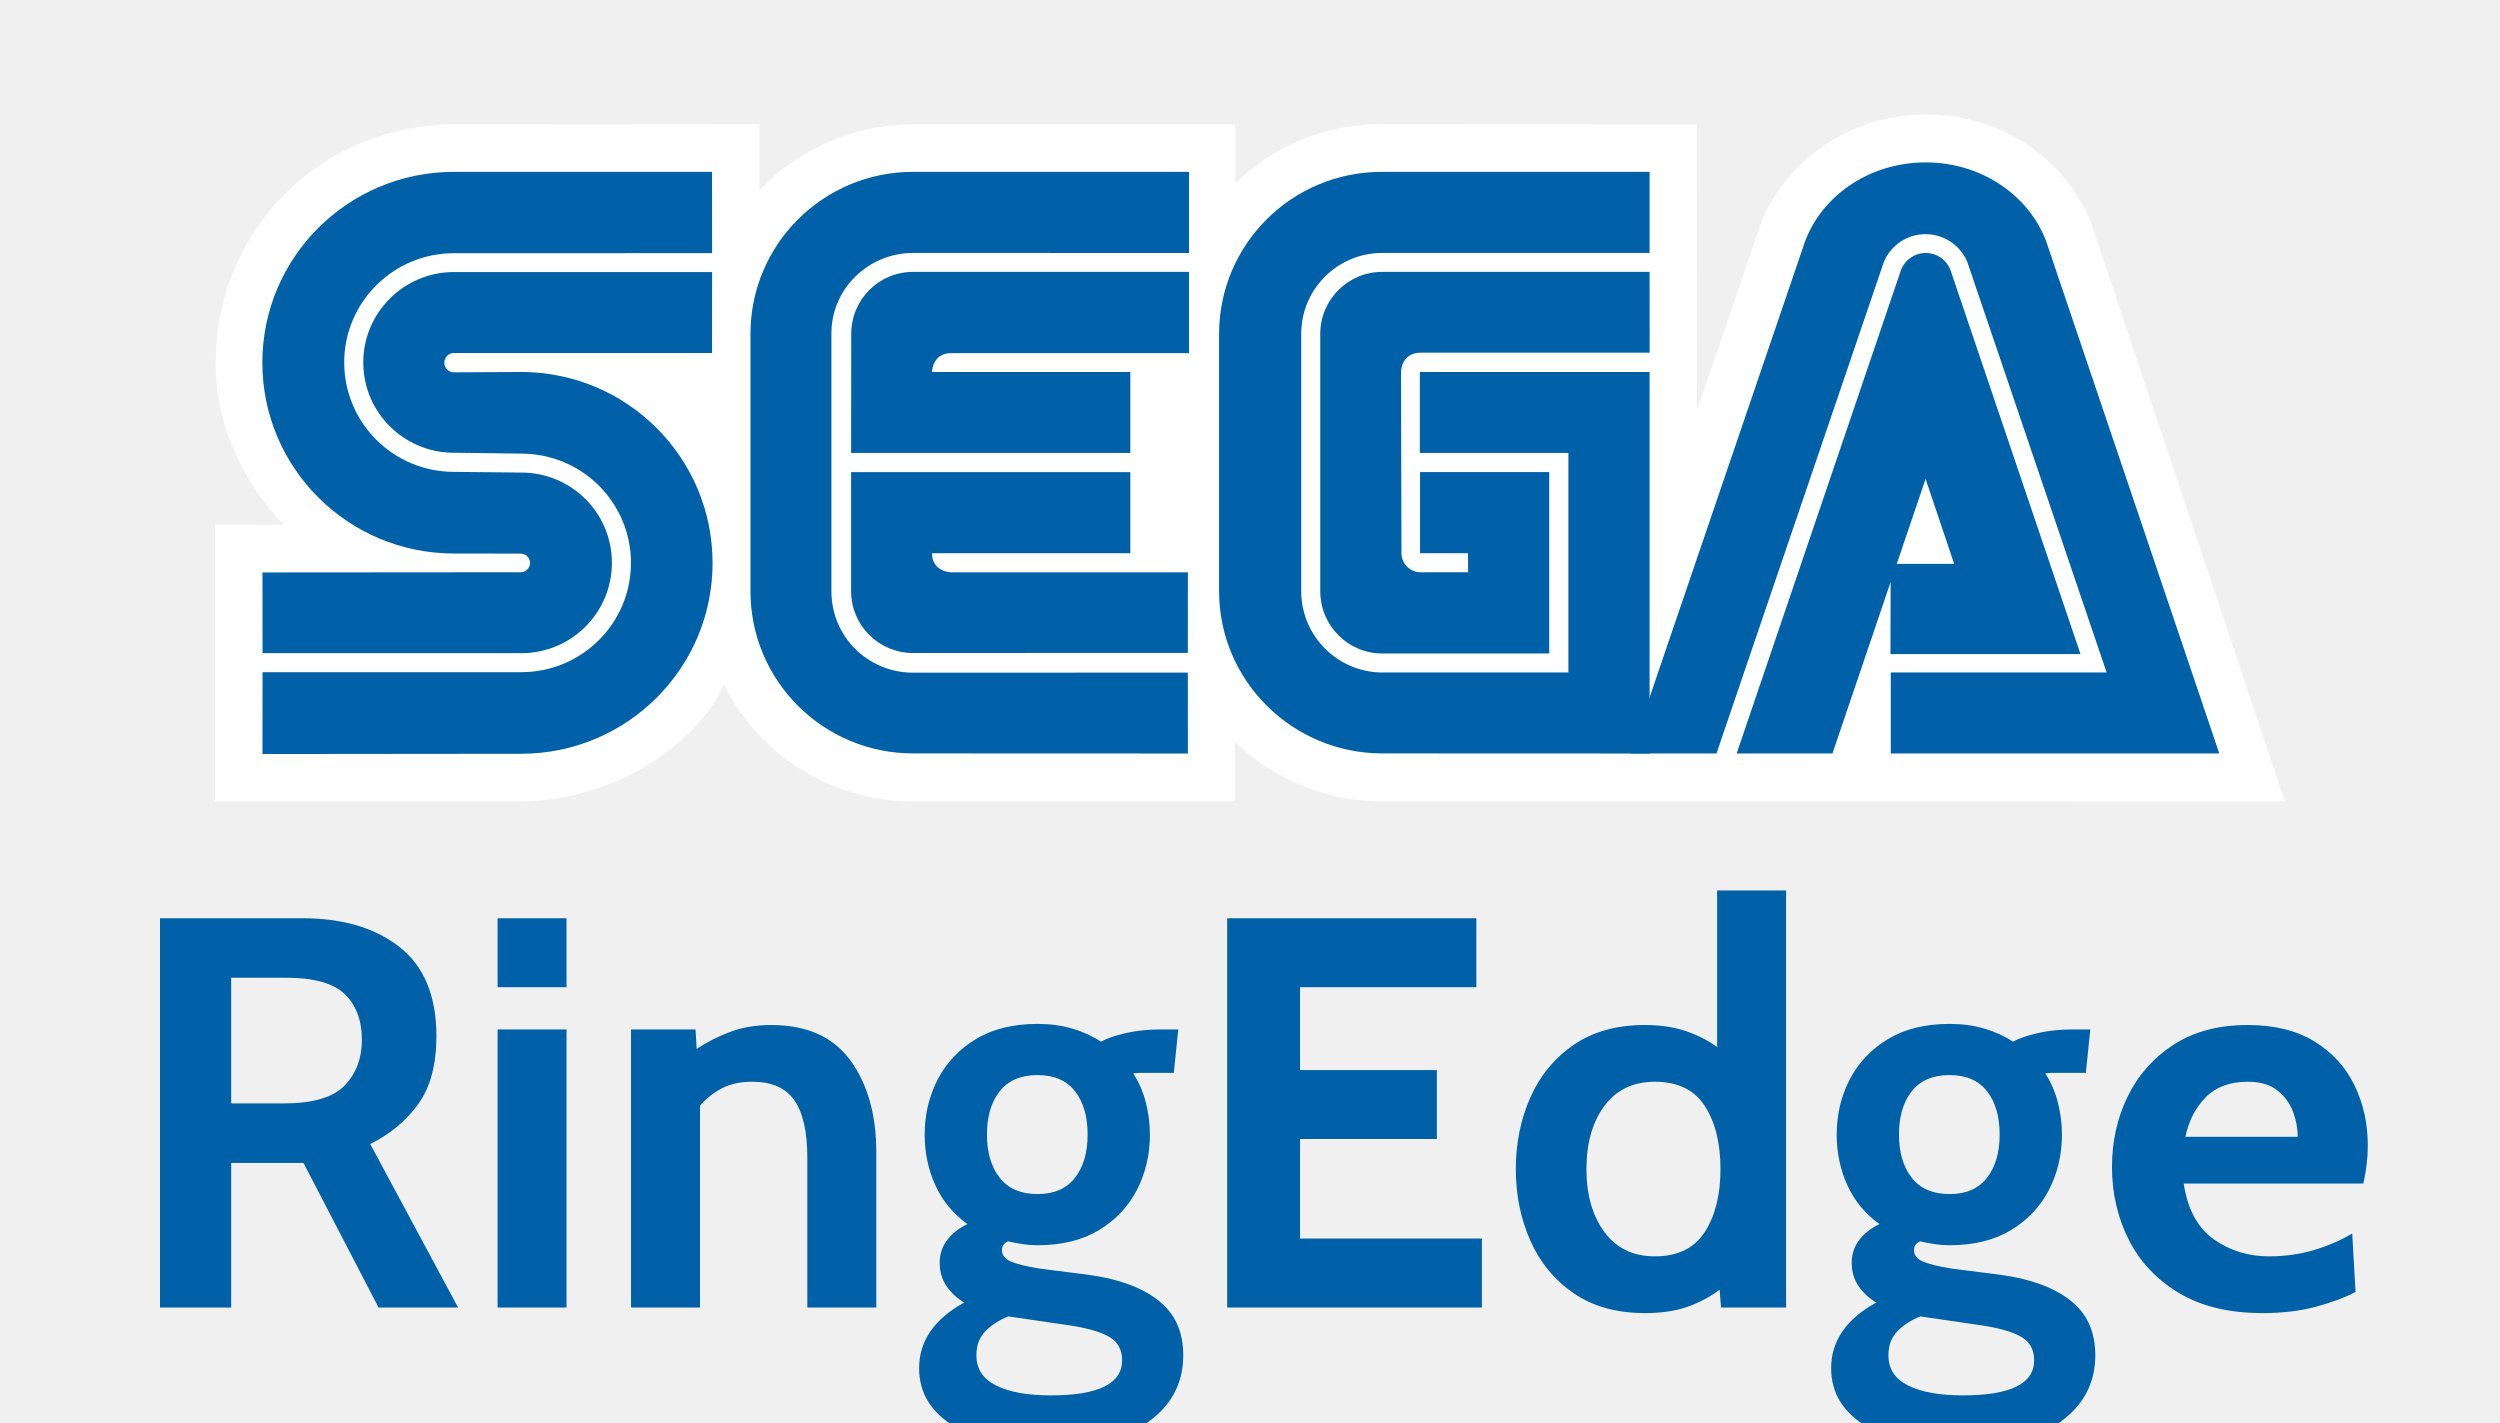
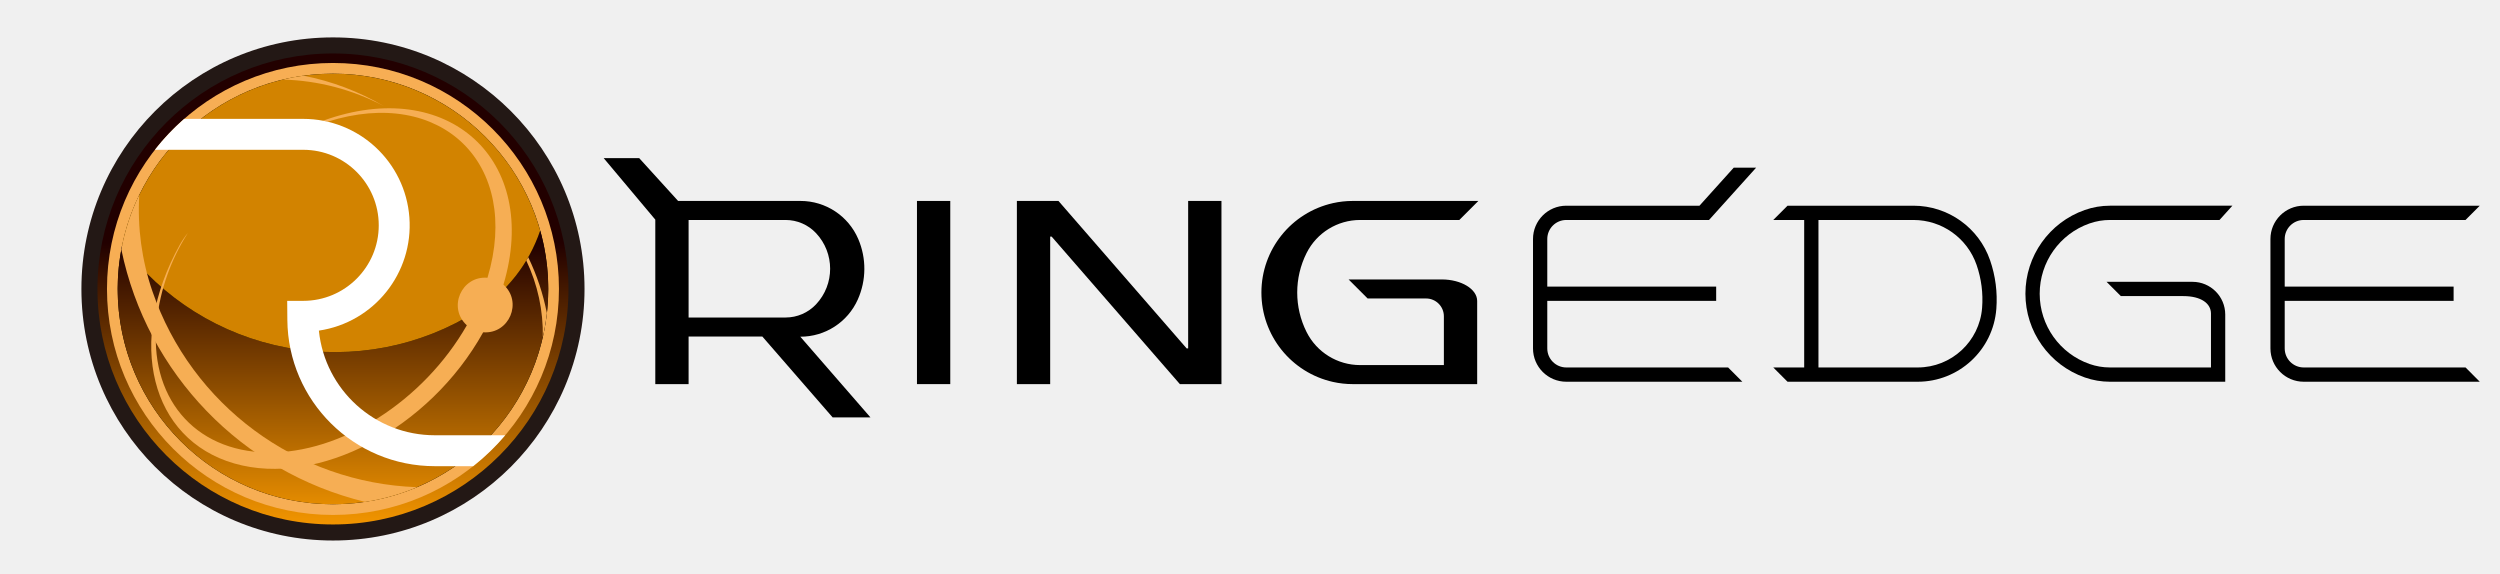
- <svg xmlns="http://www.w3.org/2000/svg" width="218" height="124" viewBox="0 0 217.88 124.20">
-   <g transform="translate(18.55 10.00) scale(0.60262) translate(-0.000 -0.000)">
-     <path fill="#fff" d="M147.808 90.894c5.508 5.349 13.019 8.656 21.303 8.656L300 99.565l-28.268-84.332C267.871 6.274 258.813 0 247.934 0c-10.833 0-20.028 6.479-23.745 15.401l-9.423 27.471-.037-41.453-45.709-.023c-8.262 0-15.689 3.224-21.159 8.557l.016-8.52h-46.801c-8.717 0-16.645 3.717-22.19 9.559V1.396l-44.11.038C15.734 1.418.114 16.303.091 35.983c0 9.111 3.982 17.374 9.854 23.496L0 59.463V99.55l44.442-.008c12.487-.015 24.861-7.549 29.162-16.576l.129-.371c4.969 10.036 15.339 16.955 27.341 16.955l46.733-.008z" />
-     <g fill="#0060a8">
-       <path d="m6.866 92.691 37.477-.038c15.333 0 27.759-12.388 27.759-27.652 0-15.294-12.426-27.683-27.759-27.683l-9.733.053c-.767 0-1.389-.629-1.389-1.403s.622-1.404 1.389-1.404l37.409.008.015-11.736H34.602c-7.237 0-13.125 5.879-13.125 13.102 0 7.23 5.887 13.086 13.125 13.086l9.779.129c8.785 0 15.894 7.085 15.894 15.826 0 8.747-7.108 15.848-15.894 15.848h-37.5z" />
-       <path d="M6.881 78.072h37.5c7.26 0 13.132-5.856 13.132-13.094 0-7.23-5.872-13.079-13.132-13.079l-9.779-.106c-8.77 0-15.886-7.093-15.886-15.856 0-8.739 7.116-15.833 15.886-15.833l37.432-.008-.015-11.781H34.61c-15.317 0-27.759 12.374-27.759 27.653s12.442 27.66 27.759 27.66l9.68.015c.736 0 1.358.6 1.358 1.358 0 .744-.622 1.343-1.358 1.343l-37.424.03zm94.277 2.83c-6.502 0-11.828-5.182-11.828-11.798V31.666c0-6.365 5.326-11.6 11.828-11.6l40.003.007V8.315h-40.003c-13.018 0-23.563 10.507-23.563 23.48v37.31c0 12.974 10.545 23.496 23.563 23.496l39.836.016-.008-11.729z" />
-       <path d="M92.198 31.795c0-4.961 3.991-8.982 8.96-8.982h40.003v11.774h-34.465c-2.761 0-2.799 2.739-2.799 2.739h28.753v11.721H92.184zm8.96 46.255c-4.954 0-8.975-3.998-8.975-8.945V51.838h40.466v11.745h-28.753c.038 2.761 2.799 2.775 2.799 2.775h34.298l-.008 11.676zm68.036 2.822c-6.479 0-11.774-5.28-11.774-11.768v-37.31c0-6.494 5.257-11.729 11.743-11.729h38.745V8.315h-38.835c-13.012 0-23.557 10.507-23.557 23.48v37.31c0 12.974 10.636 23.496 23.647 23.496l38.745.016V37.326h-33.297v11.721h21.53v31.825z" />
-       <path d="M160.181 69.104c0 4.971 4.021 9.014 8.982 9.014h24.201V51.823H174.64v11.76h6.949l.022 2.761h-6.918c-1.51 0-2.746-1.251-2.746-2.761l-.062-26.265s-.008-2.731 2.777-2.799h33.259l-.015-11.714-38.745.008a8.98 8.98 0 0 0-8.982 8.982v37.309m84.136-46.466a3.834 3.834 0 0 1 7.237 0l18.808 55.563h-27.54l.03-13.071h9.203l-4.143-12.313-13.496 39.79h-13.883z" />
-       <path d="M274.152 80.872h-31.286v11.735h47.612l-24.762-73.262c-2.17-7.146-9.323-12.403-17.791-12.403-8.481 0-15.612 5.234-17.798 12.374l-24.989 73.292h12.465l24.262-71.244a6.53 6.53 0 0 1 6.039-4.021 6.58 6.58 0 0 1 6.046 4.006z" />
+ <svg xmlns="http://www.w3.org/2000/svg" xmlns:xlink="http://www.w3.org/1999/xlink" width="1050.944mm" height="240.945mm" viewBox="0 0 1050.944 240.945" version="1.1" id="svg1" xml:space="preserve">
+   <defs id="defs1">
+     <linearGradient id="linearGradient123">
+       <stop style="stop-color:#220000;stop-opacity:1;" offset="0.403" id="stop122" />
+       <stop style="stop-color:#0095be;stop-opacity:1;" offset="1" id="stop123" />
+     </linearGradient>
+     <linearGradient id="linearGradient121">
+       <stop style="stop-color:#220000;stop-opacity:1;" offset="0.402" id="stop120" />
+       <stop style="stop-color:#0094bc;stop-opacity:1;" offset="1" id="stop121" />
+     </linearGradient>
+     <linearGradient id="linearGradient109">
+       <stop style="stop-color:#220000;stop-opacity:1;" offset="0.402" id="stop108" />
+       <stop style="stop-color:#f29500;stop-opacity:1;" offset="1" id="stop109" />
+     </linearGradient>
+     <linearGradient id="linearGradient102">
+       <stop style="stop-color:#220000;stop-opacity:1;" offset="0.403" id="stop102" />
+       <stop style="stop-color:#f39600;stop-opacity:1;" offset="1" id="stop103" />
+     </linearGradient>
+     <marker id="DistanceX" orient="auto" refX="0" refY="0" style="overflow:visible">
+       <path d="M 3,-3 -3,3 M 0,-5 V 5" style="stroke:#000000;stroke-width:0.5" id="path1" />
+     </marker>
+     <pattern id="Hatch" patternUnits="userSpaceOnUse" width="8" height="8" x="0" y="0">
+       <path d="M8 4 l-4,4" stroke="#000000" stroke-width="0.25" linecap="square" id="path2" />
+       <path d="M6 2 l-4,4" stroke="#000000" stroke-width="0.25" linecap="square" id="path3" />
+       <path d="M4 0 l-4,4" stroke="#000000" stroke-width="0.25" linecap="square" id="path4" />
+     </pattern>
+     <symbol id="*Model_Space" />
+     <symbol id="*Paper_Space" />
+     <symbol id="*Paper_Space0" />
+     <marker id="DistanceX-0" orient="auto" refX="0" refY="0" style="overflow:visible">
+       <path d="M 3,-3 -3,3 M 0,-5 V 5" style="stroke:#000000;stroke-width:0.5" id="path1-9" />
+     </marker>
+     <pattern id="Hatch-4" patternUnits="userSpaceOnUse" width="8" height="8" x="0" y="0">
+       <path d="M8 4 l-4,4" stroke="#000000" stroke-width="0.25" linecap="square" id="path2-8" />
+       <path d="M6 2 l-4,4" stroke="#000000" stroke-width="0.25" linecap="square" id="path3-8" />
+       <path d="M4 0 l-4,4" stroke="#000000" stroke-width="0.25" linecap="square" id="path4-2" />
+     </pattern>
+     <symbol id="*Model_Space-4" />
+     <symbol id="*Paper_Space-5" />
+     <symbol id="*Paper_Space0-5" />
+     <marker id="DistanceX-2" orient="auto" refX="0" refY="0" style="overflow:visible">
+       <path d="M 3,-3 -3,3 M 0,-5 V 5" style="stroke:#000000;stroke-width:0.5" id="path1-1" />
+     </marker>
+     <pattern id="Hatch-6" patternUnits="userSpaceOnUse" width="8" height="8" x="0" y="0">
+       <path d="M8 4 l-4,4" stroke="#000000" stroke-width="0.25" linecap="square" id="path2-85" />
+       <path d="M6 2 l-4,4" stroke="#000000" stroke-width="0.25" linecap="square" id="path3-7" />
+       <path d="M4 0 l-4,4" stroke="#000000" stroke-width="0.25" linecap="square" id="path4-6" />
+     </pattern>
+     <symbol id="*Model_Space-1" />
+     <symbol id="*Paper_Space-8" />
+     <symbol id="*Paper_Space0-9" />
+     <marker id="DistanceX-3" orient="auto" refX="0" refY="0" style="overflow:visible">
+       <path d="M 3,-3 -3,3 M 0,-5 V 5" style="stroke:#000000;stroke-width:0.5" id="path1-3" />
+     </marker>
+     <pattern id="Hatch-41" patternUnits="userSpaceOnUse" width="8" height="8" x="0" y="0">
+       <path d="M8 4 l-4,4" stroke="#000000" stroke-width="0.25" linecap="square" id="path2-1" />
+       <path d="M6 2 l-4,4" stroke="#000000" stroke-width="0.25" linecap="square" id="path3-3" />
+       <path d="M4 0 l-4,4" stroke="#000000" stroke-width="0.25" linecap="square" id="path4-8" />
+     </pattern>
+     <symbol id="*Model_Space-7" />
+     <symbol id="*Paper_Space-4" />
+     <symbol id="*Paper_Space0-2" />
+     <marker id="DistanceX-02" orient="auto" refX="0" refY="0" style="overflow:visible">
+       <path d="M 3,-3 -3,3 M 0,-5 V 5" style="stroke:#000000;stroke-width:0.5" id="path1-8" />
+     </marker>
+     <pattern id="Hatch-60" patternUnits="userSpaceOnUse" width="8" height="8" x="0" y="0">
+       <path d="M8 4 l-4,4" stroke="#000000" stroke-width="0.25" linecap="square" id="path2-2" />
+       <path d="M6 2 l-4,4" stroke="#000000" stroke-width="0.25" linecap="square" id="path3-4" />
+       <path d="M4 0 l-4,4" stroke="#000000" stroke-width="0.25" linecap="square" id="path4-86" />
+     </pattern>
+     <symbol id="*Model_Space-5" />
+     <symbol id="*Paper_Space-0" />
+     <symbol id="*Paper_Space0-90" />
+     <marker id="DistanceX-6" orient="auto" refX="0" refY="0" style="overflow:visible">
+       <path d="M 3,-3 -3,3 M 0,-5 V 5" style="stroke:#000000;stroke-width:0.5" id="path1-0" />
+     </marker>
+     <pattern id="Hatch-66" patternUnits="userSpaceOnUse" width="8" height="8" x="0" y="0">
+       <path d="M8 4 l-4,4" stroke="#000000" stroke-width="0.25" linecap="square" id="path2-18" />
+       <path d="M6 2 l-4,4" stroke="#000000" stroke-width="0.25" linecap="square" id="path3-49" />
+       <path d="M4 0 l-4,4" stroke="#000000" stroke-width="0.25" linecap="square" id="path4-63" />
+     </pattern>
+     <symbol id="*Model_Space-78" />
+     <symbol id="*Paper_Space-82" />
+     <symbol id="*Paper_Space0-91" />
+     <marker id="DistanceX-00" orient="auto" refX="0" refY="0" style="overflow:visible">
+       <path d="M 3,-3 -3,3 M 0,-5 V 5" style="stroke:#000000;stroke-width:0.5" id="path1-14" />
+     </marker>
+     <pattern id="Hatch-607" patternUnits="userSpaceOnUse" width="8" height="8" x="0" y="0">
+       <path d="M8 4 l-4,4" stroke="#000000" stroke-width="0.25" linecap="square" id="path2-17" />
+       <path d="M6 2 l-4,4" stroke="#000000" stroke-width="0.25" linecap="square" id="path3-77" />
+       <path d="M4 0 l-4,4" stroke="#000000" stroke-width="0.25" linecap="square" id="path4-7" />
+     </pattern>
+     <symbol id="*Model_Space-3" />
+     <symbol id="*Paper_Space-3" />
+     <symbol id="*Paper_Space0-59" />
+     <marker id="DistanceX-8" orient="auto" refX="0" refY="0" style="overflow:visible">
+       <path d="M 3,-3 -3,3 M 0,-5 V 5" style="stroke:#000000;stroke-width:0.5" id="path1-34" />
+     </marker>
+     <pattern id="Hatch-8" patternUnits="userSpaceOnUse" width="8" height="8" x="0" y="0">
+       <path d="M8 4 l-4,4" stroke="#000000" stroke-width="0.25" linecap="square" id="path2-4" />
+       <path d="M6 2 l-4,4" stroke="#000000" stroke-width="0.25" linecap="square" id="path3-9" />
+       <path d="M4 0 l-4,4" stroke="#000000" stroke-width="0.25" linecap="square" id="path4-9" />
+     </pattern>
+     <symbol id="*Model_Space-2" />
+     <symbol id="*Paper_Space-55" />
+     <symbol id="*Paper_Space0-3" />
+     <linearGradient xlink:href="#linearGradient121" id="linearGradient103" x1="527.244" y1="298.583" x2="527.244" y2="1046.929" gradientUnits="userSpaceOnUse" />
+     <linearGradient xlink:href="#linearGradient123" id="linearGradient104" gradientUnits="userSpaceOnUse" x1="527.244" y1="298.583" x2="527.244" y2="1046.929" />
+     <linearGradient xlink:href="#linearGradient109" id="linearGradient119" gradientUnits="userSpaceOnUse" x1="527.244" y1="298.583" x2="527.244" y2="1046.929" />
+     <linearGradient xlink:href="#linearGradient102" id="linearGradient120" gradientUnits="userSpaceOnUse" x1="527.244" y1="298.583" x2="527.244" y2="1046.929" />
+   </defs>
+   <g id="g119" transform="matrix(0.2645833,0,0,0.2645833,0.4724135,-56.52757)" style="display:none">
+     <path d="m 926.929,672.756 a 399.685,399.685 0 0 0 -799.37,0 399.685,399.685 0 0 0 799.37,0 z" style="display:inline;fill:#231815;fill-opacity:1;stroke:none;stroke-width:3.571;stroke-linecap:round" id="path109" />
+     <path d="m 901.417,672.756 a 374.173,374.173 0 0 0 -748.346,0 374.173,374.173 0 0 0 748.346,0 z" style="display:inline;fill:url(#linearGradient103);stroke:none;stroke-width:3.571;stroke-linecap:round" id="path110" />
+     <path d="m 886.299,672.756 a 359.055,359.055 0 0 0 -718.11,0 359.055,359.055 0 0 0 718.11,0 z" style="display:inline;fill:#78ccf1;fill-opacity:1;stroke:none;stroke-width:3.571;stroke-linecap:round" id="path111" />
+     <path d="m 869.291,672.756 a 342.047,342.047 0 0 0 -684.094,0 342.047,342.047 0 0 0 684.094,0 z" style="display:inline;fill:#000000;fill-opacity:1;stroke:none;stroke-width:3.571;stroke-linecap:round" id="path112" />
+     <path id="path113" style="display:inline;fill:url(#linearGradient104);fill-opacity:1;stroke:none;stroke-width:3.571;stroke-linecap:round" d="m 856.466,579.969 c 28.505,101.141 8.939,209.772 -53.064,294.611 -62.003,84.839 -159.561,136.47 -264.582,140.026 -105.021,3.556 -205.849,-41.357 -273.449,-121.808 -67.6,-80.451 -94.469,-187.509 -72.871,-290.347 63.281,85.619 156.67,144.062 261.338,163.546 104.668,19.484 212.831,-1.44 302.682,-58.553 46.908,-29.817 82.183,-74.808 99.946,-127.476 z" />
+     <path id="path114" style="display:inline;fill:#0094bc;fill-opacity:1;stroke:none;stroke-width:0.945;stroke-linecap:round" d="M 136.91,31.024 C 95.267,32.434 59.969,62.094 51.405,102.871 c 16.743,22.653 41.452,38.116 69.146,43.272 27.694,5.155 56.312,-0.381 80.085,-15.492 12.411,-7.889 21.744,-19.793 26.444,-33.728 -11.303,-40.104 -48.527,-67.308 -90.169,-65.898 z" transform="matrix(3.779528,0,0,3.779528,-1.7855,213.6475)" />
+     <g id="g118" style="display:inline;fill:#78ccf1;fill-opacity:1;stroke:none">
+       <path id="path115" style="display:inline;fill:#78ccf1;fill-opacity:1;stroke:none;stroke-width:0.945;stroke-linecap:round;stroke-opacity:1" d="M 153.43,210.966 C 101.661,198.363 61.785,157.063 51.006,104.884 c 1.481,-7.944 4.02,-15.655 7.548,-22.925 -0.83,13.74 1.049,27.509 5.53,40.525 16.459,47.803 60.663,80.53 111.189,82.32 -6.994,2.963 -14.332,5.033 -21.843,6.163 z" transform="matrix(3.779528,0,0,3.779528,-1.7855,213.6475)" />
+       <path id="path116" style="display:inline;fill:#78ccf1;fill-opacity:1;stroke:none;stroke-width:0.945;stroke-linecap:round;stroke-opacity:1" d="m 229.895,131.677 c -0.383,3.372 -0.955,6.719 -1.713,10.027 0.216,-11.116 -2.162,-22.128 -6.944,-32.165 0.28,-0.465 0.553,-0.933 0.821,-1.404 3.618,7.476 6.252,15.389 7.836,23.542 z" transform="matrix(3.779528,0,0,3.779528,-1.7855,213.6475)" />
+       <path id="path117" style="display:inline;fill:#78ccf1;fill-opacity:1;stroke:none;stroke-width:0.945;stroke-linecap:round;stroke-opacity:1" d="m 127.598,31.822 c -2.918,0.403 -5.814,0.948 -8.679,1.633 14.803,0.393 29.315,4.203 42.403,11.131 -10.438,-6.132 -21.842,-10.447 -33.724,-12.764 z" transform="matrix(3.779528,0,0,3.779528,-1.7855,213.6475)" />
+       <path id="path118" style="display:inline;fill:#78ccf1;fill-opacity:1;stroke:none;stroke-width:0.945;stroke-linecap:round" d="m 137.717,51.161 c 47.848,-15.155 81.584,17.771 67.215,65.602 -10.962,-0.919 -16.834,12.599 -8.681,19.983 -18.267,31.895 -52.93,53.992 -83.878,53.472 -30.948,-0.521 -50.138,-23.524 -46.436,-55.665 1.502,-13.041 5.962,-25.567 13.039,-36.623 -1.301,1.588 -2.457,3.289 -3.453,5.084 -22.543,40.585 -12.26,81.689 22.968,91.816 35.228,10.127 82.066,-14.558 104.624,-55.139 10.955,0.818 16.711,-12.721 8.52,-20.042 15.672,-52.571 -23.313,-87.987 -75.84,-68.895 0.643,0.122 1.284,0.258 1.921,0.408 z" transform="matrix(3.779528,0,0,3.779528,-1.7855,213.6475)" />
    </g>
+     <path id="path119" style="display:inline;fill:#ffffff;fill-opacity:1;stroke:none;stroke-width:0.945;stroke-linecap:round" d="m 198.919,195.972 h -16.126 c -34.045,-4e-5 -61.721,-27.452 -61.998,-61.496 l -0.065,-8.004 6.742,-6e-5 c 17.533,-0.003 31.744,-14.217 31.744,-31.75 0,-17.533 -14.211,-31.747 -31.744,-31.75 H 65.121 c 3.682,-4.711 7.8,-9.063 12.299,-13 h 50.052 c 23.435,-3.5e-5 42.901,18.08 44.628,41.452 1.727,23.372 -14.87,44.117 -38.05,47.562 2.57,24.989 23.622,43.986 48.743,43.986 h 29.586 c -4.048,4.766 -8.556,9.12 -13.46,13 z" transform="matrix(3.779528,0,0,3.779528,-1.7855,213.6475)" />
  </g>
-   <path d="M13.74 114.2V80.2H26.174Q31.469 80.2 34.674 82.726Q37.88 85.251 37.88 90.497Q37.88 94.237 36.289 96.435Q34.699 98.633 32.1 99.92L39.774 114.2H32.829L26.271 101.571H19.957V114.2ZM19.957 96.374H24.523Q28.36 96.374 29.866 94.808Q31.371 93.241 31.371 90.837Q31.371 88.287 29.89 86.842Q28.409 85.397 24.766 85.397H19.957ZM43.223 86.223V80.2H49.246V86.223ZM43.223 114.2V89.914H49.246V114.2ZM54.88 114.2V89.914H60.514L60.611 91.614Q61.874 90.764 63.489 90.145Q65.104 89.526 67.12 89.526Q71.783 89.526 74.041 92.622Q76.3 95.719 76.3 100.649V114.2H70.277V101.134Q70.277 97.734 69.148 96.107Q68.019 94.48 65.469 94.48Q63.939 94.48 62.846 95.039Q61.753 95.597 60.903 96.569V114.2ZM91.309 126.44Q86.209 126.44 83.124 124.582Q80.04 122.724 80.04 119.494Q80.04 115.949 83.974 113.763Q83.003 113.18 82.42 112.306Q81.837 111.431 81.837 110.314Q81.837 109.149 82.505 108.286Q83.173 107.424 84.266 106.914Q82.42 105.603 81.473 103.551Q80.526 101.499 80.526 99.094Q80.526 96.471 81.667 94.274Q82.809 92.076 85.006 90.752Q87.204 89.429 90.386 89.429Q92.037 89.429 93.434 89.841Q94.83 90.254 95.923 90.983Q96.651 90.57 98.036 90.242Q99.42 89.914 101.12 89.914H102.674L102.286 93.703H100.1Q99.881 93.703 99.517 93.703Q99.153 93.703 98.74 93.751Q99.469 94.869 99.833 96.253Q100.197 97.637 100.197 99.094Q100.197 101.717 99.068 103.915Q97.939 106.113 95.753 107.436Q93.567 108.76 90.386 108.76Q89.706 108.76 89.074 108.663Q88.443 108.566 87.811 108.42Q87.277 108.639 87.277 109.197Q87.277 109.853 88.079 110.193Q88.88 110.533 90.58 110.8L94.757 111.334Q98.667 111.844 100.889 113.544Q103.111 115.244 103.111 118.377Q103.111 122.02 100.003 124.23Q96.894 126.44 91.309 126.44ZM90.386 104.291Q92.547 104.291 93.652 102.871Q94.757 101.45 94.757 99.094Q94.757 96.714 93.652 95.306Q92.547 93.897 90.386 93.897Q88.2 93.897 87.083 95.306Q85.966 96.714 85.966 99.094Q85.966 101.45 87.083 102.871Q88.2 104.291 90.386 104.291ZM91.551 121.874Q97.769 121.874 97.769 118.814Q97.769 117.43 96.664 116.774Q95.559 116.119 93.154 115.754L87.836 114.977Q86.646 115.439 85.844 116.252Q85.043 117.066 85.043 118.377Q85.043 120.15 86.767 121.012Q88.491 121.874 91.551 121.874ZM106.949 114.2V80.2H128.709V86.223H113.311V93.46H125.26V99.483H113.311V108.177H129.194V114.2ZM143.426 114.686Q139.734 114.686 137.221 112.961Q134.707 111.237 133.432 108.371Q132.157 105.506 132.157 102.106Q132.157 98.706 133.432 95.84Q134.707 92.974 137.221 91.25Q139.734 89.526 143.426 89.526Q145.441 89.526 146.984 90.048Q148.526 90.57 149.74 91.444V77.771H155.763V114.2H150.08L149.959 112.646Q148.647 113.617 147.105 114.151Q145.563 114.686 143.426 114.686ZM144.3 109.731Q147.287 109.731 148.659 107.606Q150.031 105.481 150.031 102.106Q150.031 98.706 148.659 96.593Q147.287 94.48 144.3 94.48Q141.459 94.48 139.892 96.593Q138.326 98.706 138.326 102.106Q138.326 105.481 139.892 107.606Q141.459 109.731 144.3 109.731ZM170.966 126.44Q165.866 126.44 162.781 124.582Q159.697 122.724 159.697 119.494Q159.697 115.949 163.631 113.763Q162.66 113.18 162.077 112.306Q161.494 111.431 161.494 110.314Q161.494 109.149 162.162 108.286Q162.83 107.424 163.923 106.914Q162.077 105.603 161.13 103.551Q160.183 101.499 160.183 99.094Q160.183 96.471 161.324 94.274Q162.466 92.076 164.664 90.752Q166.861 89.429 170.043 89.429Q171.694 89.429 173.091 89.841Q174.487 90.254 175.58 90.983Q176.309 90.57 177.693 90.242Q179.077 89.914 180.777 89.914H182.331L181.943 93.703H179.757Q179.539 93.703 179.174 93.703Q178.81 93.703 178.397 93.751Q179.126 94.869 179.49 96.253Q179.854 97.637 179.854 99.094Q179.854 101.717 178.725 103.915Q177.596 106.113 175.41 107.436Q173.224 108.76 170.043 108.76Q169.363 108.76 168.731 108.663Q168.1 108.566 167.469 108.42Q166.934 108.639 166.934 109.197Q166.934 109.853 167.736 110.193Q168.537 110.533 170.237 110.8L174.414 111.334Q178.324 111.844 180.546 113.544Q182.769 115.244 182.769 118.377Q182.769 122.02 179.66 124.23Q176.551 126.44 170.966 126.44ZM170.043 104.291Q172.204 104.291 173.309 102.871Q174.414 101.45 174.414 99.094Q174.414 96.714 173.309 95.306Q172.204 93.897 170.043 93.897Q167.857 93.897 166.74 95.306Q165.623 96.714 165.623 99.094Q165.623 101.45 166.74 102.871Q167.857 104.291 170.043 104.291ZM171.209 121.874Q177.426 121.874 177.426 118.814Q177.426 117.43 176.321 116.774Q175.216 116.119 172.811 115.754L167.493 114.977Q166.303 115.439 165.501 116.252Q164.7 117.066 164.7 118.377Q164.7 120.15 166.424 121.012Q168.149 121.874 171.209 121.874ZM197.389 114.686Q192.993 114.686 190.066 112.925Q187.14 111.164 185.683 108.262Q184.226 105.36 184.226 101.911Q184.226 98.584 185.598 95.767Q186.97 92.95 189.617 91.238Q192.264 89.526 196.077 89.526Q199.574 89.526 201.906 90.959Q204.237 92.391 205.403 94.784Q206.569 97.176 206.569 100.066Q206.569 100.867 206.471 101.681Q206.374 102.494 206.18 103.369H190.491Q191.001 106.744 193.114 108.238Q195.227 109.731 197.923 109.731Q200.036 109.731 201.857 109.185Q203.679 108.639 205.209 107.74L205.5 112.84Q204.116 113.569 202.051 114.127Q199.987 114.686 197.389 114.686ZM190.637 99.289H200.449Q200.449 98.196 200.036 97.091Q199.623 95.986 198.664 95.233Q197.704 94.48 196.077 94.48Q193.746 94.48 192.41 95.84Q191.074 97.2 190.637 99.289Z" fill="#0060a8" />
+   <g id="g90" style="display:none;stroke:none">
+     <path id="path20-3" style="fill:#000000;fill-opacity:1;stroke:none;stroke-width:0.945;stroke-linecap:round" d="m 738.964,160.472 h 7.186 l 29.366,-74.121 -6.501,0.121 -26.151,66 h -0.304 L 716.268,75.972 h -7.501 l -26.292,76.5 h -0.307 l -26.149,-66 -6.503,-0.121 29.369,74.121 h 7.183 l 25.434,-74 h 2.029 z" />
+     <path id="path24-0" style="fill:#000000;fill-opacity:1;stroke:none;stroke-width:0.945;stroke-linecap:round" d="M 800.348,160.472 V 86.472 h 5.998 V 160.472 Z" />
+     <path id="path90" style="display:inline;fill:#000000;stroke:none;stroke-width:0.945;stroke-linecap:round" d="m 843.445,86.472 -6.001,6 h 12.999 v 62 h -12.999 l 6.001,6 h 54.702 c 17.319,6e-5 31.724,-13.326 33.069,-30.593 0.539,-6.925 -0.353,-13.886 -2.621,-20.451 C 923.85,95.69 910.914,86.472 896.38,86.472 Z m 12.999,6 h 39.936 c 11.976,-5.3e-5 22.634,7.595 26.545,18.914 1.999,5.787 2.786,11.923 2.31,18.027 -1.102,14.144 -12.9,25.059 -27.087,25.059 h -41.704 z" />
+     <path id="path56" style="fill:#000000;fill-opacity:1;stroke:none;stroke-width:0.945;stroke-linecap:round" d="m 1036.464,154.472 -68.024,4e-5 c -4.418,5e-5 -7.999,-3.582 -7.999,-8 v -20 h 71.001 v -6 h -71.001 v -20 c 0,-4.418 3.582,-8 7.999,-8 l 68,5e-5 6.001,-6 -74.001,5.8e-5 c -7.731,5.5e-5 -13.999,6.268 -14,14 v 46 c 2.1e-4,7.732 6.268,14 14,14 l 74.001,-7e-5 z" />
+   </g>
+   <g id="g12" transform="matrix(0.2645833,0,0,0.2645833,0.4724135,-56.52757)" style="display:inline">
+     <path d="m 926.929,672.756 a 399.685,399.685 0 0 0 -799.37,0 399.685,399.685 0 0 0 799.37,0 z" style="display:inline;fill:#231815;fill-opacity:1;stroke:none;stroke-width:3.571;stroke-linecap:round" id="path6-6" />
+     <path d="m 901.417,672.756 a 374.173,374.173 0 0 0 -748.346,0 374.173,374.173 0 0 0 748.346,0 z" style="display:inline;fill:url(#linearGradient119);stroke:none;stroke-width:3.571;stroke-linecap:round" id="path5-0" />
+     <path d="m 886.299,672.756 a 359.055,359.055 0 0 0 -718.11,0 359.055,359.055 0 0 0 718.11,0 z" style="display:inline;fill:#f7ae54;fill-opacity:1;stroke:none;stroke-width:3.571;stroke-linecap:round" id="path7-13" />
+     <path d="m 869.291,672.756 a 342.047,342.047 0 0 0 -684.094,0 342.047,342.047 0 0 0 684.094,0 z" style="display:inline;fill:#000000;fill-opacity:1;stroke:none;stroke-width:3.571;stroke-linecap:round" id="path8-8" />
+     <path id="path7-5" style="display:inline;fill:url(#linearGradient120);fill-opacity:1;stroke:none;stroke-width:3.571;stroke-linecap:round" d="m 856.466,579.969 c 28.505,101.141 8.939,209.772 -53.064,294.611 -62.003,84.839 -159.561,136.47 -264.582,140.026 -105.021,3.556 -205.849,-41.357 -273.449,-121.808 -67.6,-80.451 -94.469,-187.509 -72.871,-290.347 63.281,85.619 156.67,144.062 261.338,163.546 104.668,19.484 212.831,-1.44 302.682,-58.553 46.908,-29.817 82.183,-74.808 99.946,-127.476 z" />
+     <path id="path7-3" style="display:inline;fill:#d28300;fill-opacity:1;stroke:none;stroke-width:0.945;stroke-linecap:round" d="M 136.91,31.024 C 95.267,32.434 59.969,62.094 51.405,102.871 c 16.743,22.653 41.452,38.116 69.146,43.272 27.694,5.155 56.312,-0.381 80.085,-15.492 12.411,-7.889 21.744,-19.793 26.444,-33.728 -11.303,-40.104 -48.527,-67.308 -90.169,-65.898 z" transform="matrix(3.779528,0,0,3.779528,-1.7855,213.6475)" />
+     <g id="g91" style="display:inline;fill:#f6ae54;fill-opacity:1;stroke:none">
+       <path id="path21" style="display:inline;fill:#f6ae54;fill-opacity:1;stroke:none;stroke-width:0.945;stroke-linecap:round;stroke-opacity:1" d="M 153.43,210.966 C 101.661,198.363 61.785,157.063 51.006,104.884 c 1.481,-7.944 4.02,-15.655 7.548,-22.925 -0.83,13.74 1.049,27.509 5.53,40.525 16.459,47.803 60.663,80.53 111.189,82.32 -6.994,2.963 -14.332,5.033 -21.843,6.163 z" transform="matrix(3.779528,0,0,3.779528,-1.7855,213.6475)" />
+       <path id="path25" style="display:inline;fill:#f6ae54;fill-opacity:1;stroke:none;stroke-width:0.945;stroke-linecap:round;stroke-opacity:1" d="m 229.895,131.677 c -0.383,3.372 -0.955,6.719 -1.713,10.027 0.216,-11.116 -2.162,-22.128 -6.944,-32.165 0.28,-0.465 0.553,-0.933 0.821,-1.404 3.618,7.476 6.252,15.389 7.836,23.542 z" transform="matrix(3.779528,0,0,3.779528,-1.7855,213.6475)" />
+       <path id="path28" style="display:inline;fill:#f6ae54;fill-opacity:1;stroke:none;stroke-width:0.945;stroke-linecap:round;stroke-opacity:1" d="m 127.598,31.822 c -2.918,0.403 -5.814,0.948 -8.679,1.633 14.803,0.393 29.315,4.203 42.403,11.131 -10.438,-6.132 -21.842,-10.447 -33.724,-12.764 z" transform="matrix(3.779528,0,0,3.779528,-1.7855,213.6475)" />
+       <path id="path13" style="display:inline;fill:#f6ae54;fill-opacity:1;stroke:none;stroke-width:0.945;stroke-linecap:round" d="m 137.717,51.161 c 47.848,-15.155 81.584,17.771 67.215,65.602 -10.962,-0.919 -16.834,12.599 -8.681,19.983 -18.267,31.895 -52.93,53.992 -83.878,53.472 -30.948,-0.521 -50.138,-23.524 -46.436,-55.665 1.502,-13.041 5.962,-25.567 13.039,-36.623 -1.301,1.588 -2.457,3.289 -3.453,5.084 -22.543,40.585 -12.26,81.689 22.968,91.816 35.228,10.127 82.066,-14.558 104.624,-55.139 10.955,0.818 16.711,-12.721 8.52,-20.042 15.672,-52.571 -23.313,-87.987 -75.84,-68.895 0.643,0.122 1.284,0.258 1.921,0.408 z" transform="matrix(3.779528,0,0,3.779528,-1.7855,213.6475)" />
+     </g>
+     <path id="path16-3" style="display:inline;fill:#ffffff;fill-opacity:1;stroke:none;stroke-width:0.945;stroke-linecap:round" d="m 198.919,195.972 h -16.126 c -34.045,-4e-5 -61.721,-27.452 -61.998,-61.496 l -0.065,-8.004 6.742,-6e-5 c 17.533,-0.003 31.744,-14.217 31.744,-31.75 0,-17.533 -14.211,-31.747 -31.744,-31.75 H 65.121 c 3.682,-4.711 7.8,-9.063 12.299,-13 h 50.052 c 23.435,-3.5e-5 42.901,18.08 44.628,41.452 1.727,23.372 -14.87,44.117 -38.05,47.562 2.57,24.989 23.622,43.986 48.743,43.986 h 29.586 c -4.048,4.766 -8.556,9.12 -13.46,13 z" transform="matrix(3.779528,0,0,3.779528,-1.7855,213.6475)" />
+   </g>
+   <g id="g76" transform="matrix(0.2645833,0,0,0.2645833,0.4724135,-56.52757)" style="display:inline;stroke:none">
+     <path id="path22-20" style="fill:#000000;fill-opacity:1;stroke:none;stroke-width:3.571;stroke-linecap:round" d="M 2456.58,767.244 V 691.654 h 268.34 v -22.678 h -268.342 v -75.59 c 0,-16.699 13.537,-30.236 30.235,-30.236 L 2713.58,563.15 2788.45,480 h -35.6 l -54.45,60.472 -211.589,2.2e-4 c -29.223,2.1e-4 -52.913,23.69 -52.912,52.914 v 173.858 c -10e-4,29.223 23.689,52.913 52.912,52.913 l 279.689,-2.4e-4 -22.6,-22.677 -257.087,1.6e-4 c -16.696,1.5e-4 -30.233,-13.537 -30.233,-30.236 z" />
+     <path id="path83" style="fill:#000000;stroke:none;stroke-width:3.571;stroke-linecap:round" d="m 2838.31,540.472 -22.68,22.678 h 49.129 v 234.33 h -49.129 l 22.68,22.678 h 206.748 c 65.459,2.2e-4 119.901,-50.366 124.984,-115.629 2.039,-26.173 -1.333,-52.484 -9.904,-77.297 -17.936,-51.922 -66.827,-86.76 -121.76,-86.76 z m 49.129,22.678 h 150.94 c 45.262,-2e-4 85.546,28.704 100.326,71.486 7.557,21.871 10.529,45.063 8.732,68.133 -4.164,53.458 -48.757,94.711 -102.377,94.711 h -157.621 z" />
+     <path id="path56-1" style="fill:#000000;fill-opacity:1;stroke:none;stroke-width:3.571;stroke-linecap:round" d="m 3467.111,684.094 c 28.507,2.3e-4 43.727,11.774 43.949,27.435 V 797.48 l -160.52,1.6e-4 c -11.039,1.6e-4 -21.999,-1.864 -32.417,-5.515 -47.432,-16.619 -79.186,-61.392 -79.186,-111.651 0,-50.259 31.755,-95.032 79.186,-111.651 10.418,-3.65 21.378,-5.515 32.417,-5.514 l 174.12,1.9e-4 20.42,-22.678 h -194.54 c -13.592,4.4e-4 -27.087,2.296 -39.915,6.791 -56.523,19.804 -94.365,73.16 -94.365,133.052 0,59.893 37.841,113.248 94.365,133.052 12.828,4.495 26.323,6.79 39.915,6.79 l 183.2,-2.4e-4 2e-4,-106.719 c 3e-4,-28.73 -23.29,-52.021 -52.02,-52.021 l -136.52,-1.6e-4 22.67,22.677 z" />
+     <path id="path72" style="fill:#000000;fill-opacity:1;stroke:none;stroke-width:3.571;stroke-linecap:round" d="m 3658.463,797.48 257.098,-1.6e-4 22.59,22.677 -279.688,2.4e-4 c -29.221,2.5e-4 -52.911,-23.69 -52.912,-52.913 V 593.386 c 8e-4,-29.223 23.691,-52.913 52.912,-52.914 l 279.688,-2.2e-4 -22.68,22.678 -257.007,-1.9e-4 c -16.697,-2.4e-4 -30.234,13.537 -30.234,30.236 V 668.976 h 268.35 v 22.678 h -268.35 v 75.59 c 0,16.699 13.537,30.236 30.234,30.236 z" />
+   </g>
+   <g id="g62" transform="matrix(0.2645833,0,0,0.2645833,0.4724135,-56.52757)" style="display:inline;stroke:none">
+     <path id="path79" style="display:inline;stroke:none;stroke-width:3.571;stroke-linecap:round" d="m 957.367,464.882 82.004,97.729 v 261.326 h 52.91 v -75.59 h 117.17 l 111.709,128.504 h 60.09 L 1269.781,748.618 c 39.48,0.086 75.299,-23.113 91.365,-59.176 13.592,-30.509 13.848,-65.304 0.705,-96.01 -15.713,-36.711 -51.798,-60.518 -91.73,-60.52 h -194.522 l -61.809,-68.031 z m 134.914,98.268 h 154.141 c 18.308,-5e-5 35.802,7.567 48.338,20.91 29.875,31.797 29.875,81.344 0,113.141 -12.536,13.343 -30.03,20.91 -48.338,20.91 h -154.141 z" />
+     <path id="path28-2" style="fill:#000000;fill-opacity:1;stroke:none;stroke-width:3.571;stroke-linecap:round" d="M 1455.12,823.937 V 532.913 h 52.91 v 291.024 z" />
+     <path id="path40-4" style="fill:#000000;fill-opacity:1;stroke:none;stroke-width:3.571;stroke-linecap:round" d="m 1872.82,823.937 h 66.08 V 532.913 h -52.92 v 234.331 h -2.35 l -203.7,-234.331 h -66.07 v 291.024 h 52.91 V 589.606 h 2.35 z" />
+     <path id="path58-95" style="fill:#000000;fill-opacity:1;stroke:none;stroke-width:3.571;stroke-linecap:round" d="m 2159.231,793.701 133.051,10e-5 v -77.507 c 0,-15.641 -12.679,-28.32 -28.322,-28.32 l -92.812,-10e-6 -30.24,-30.236 148.022,-1e-4 c 31.075,-10e-5 56.264,15.329 56.267,34.238 V 823.937 h -197.792 c -10.481,10e-6 -20.928,-1.151 -31.156,-3.433 -66.55,-14.845 -113.878,-73.894 -113.878,-142.079 0,-68.185 47.329,-127.234 113.878,-142.079 10.228,-2.281 20.675,-3.433 31.156,-3.433 l 199.682,-2e-4 -30.24,30.237 -157.62,-1.9e-4 c -36.018,-2e-4 -68.952,20.327 -85.098,52.523 -19.805,39.491 -19.805,86.014 0,125.506 16.146,32.196 49.08,52.523 85.099,52.523 z" />
+   </g>
</svg>
